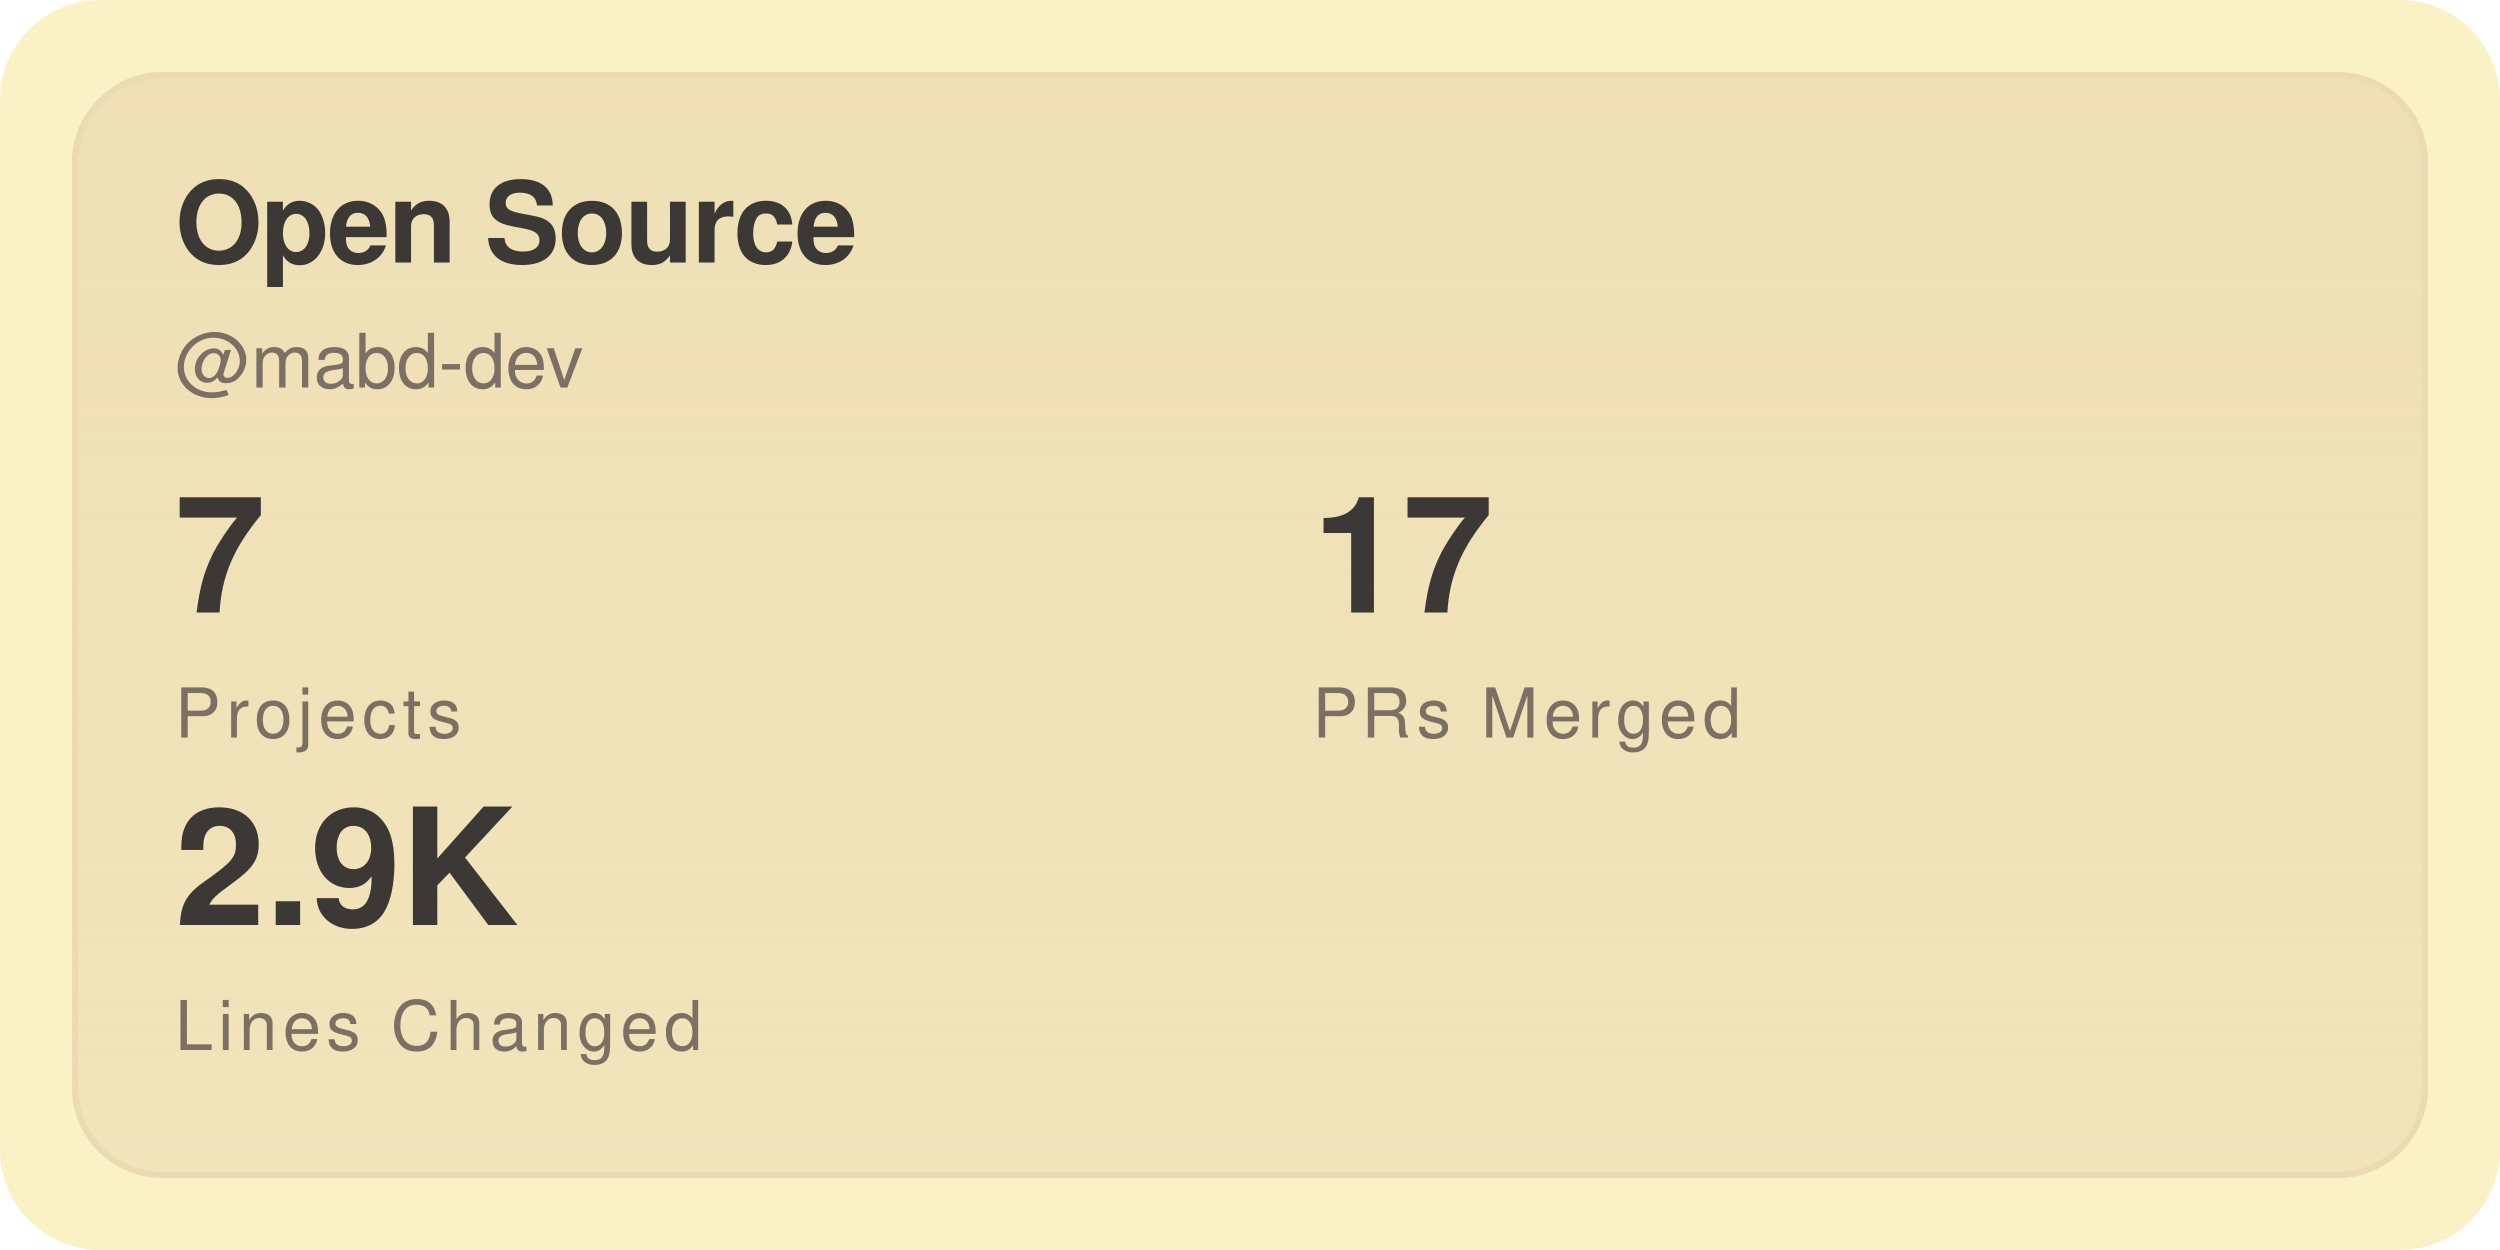
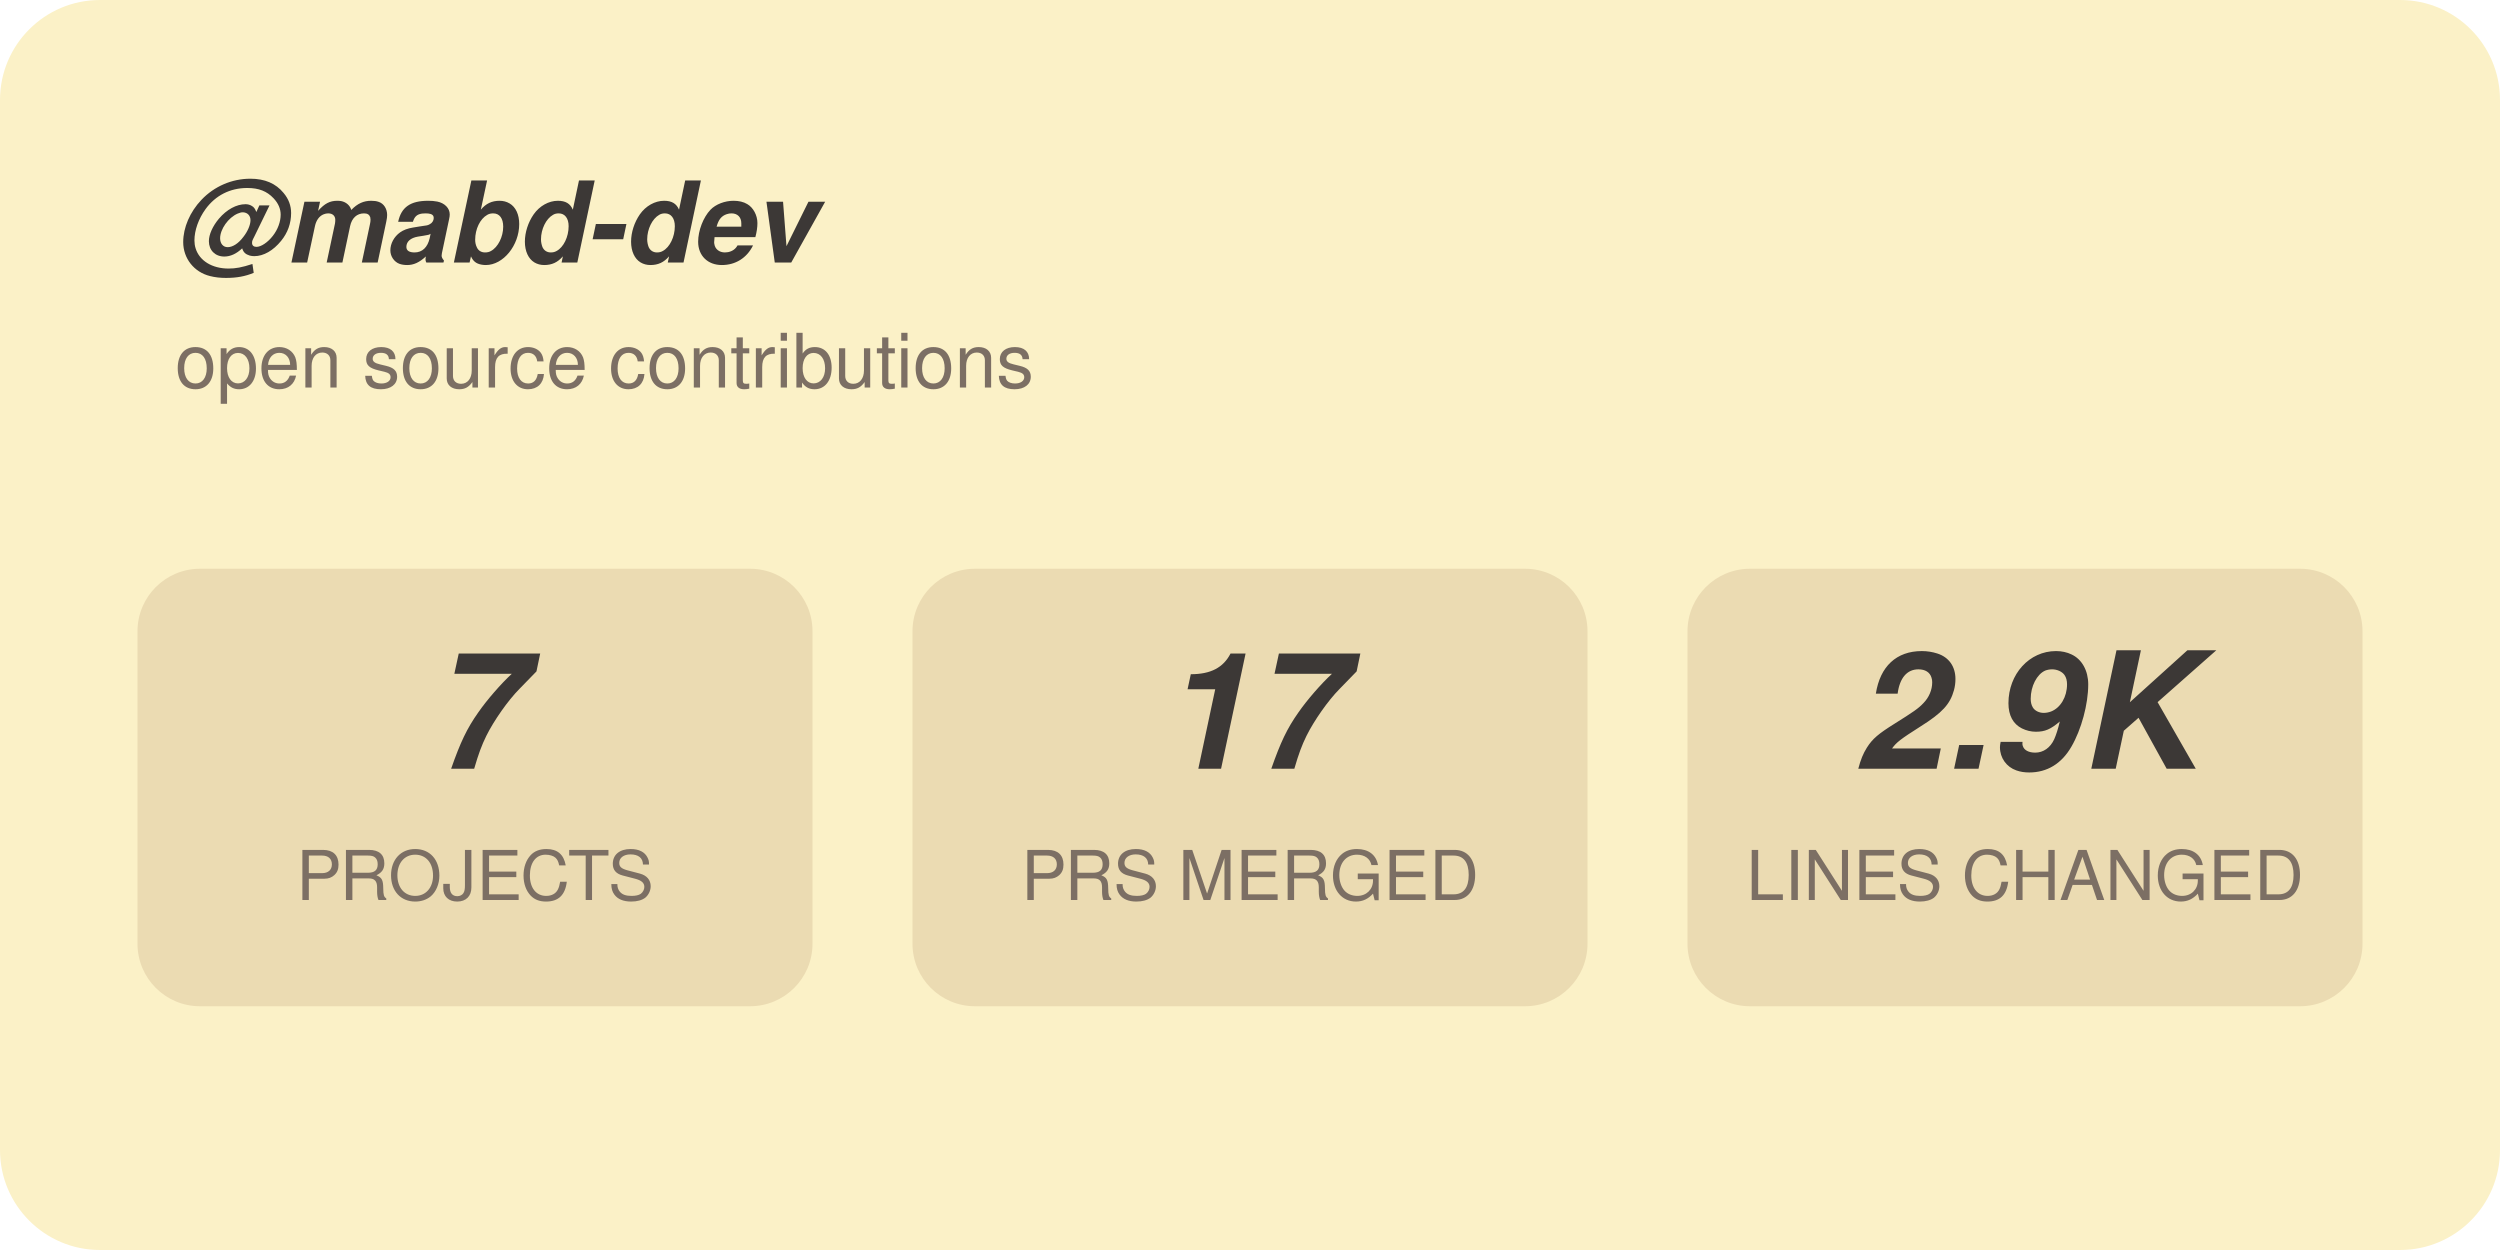
<svg xmlns="http://www.w3.org/2000/svg" width="400" height="200" viewBox="0 0 400 200" role="img" aria-label="Open Source Contribution Summary">
  <defs>
    <style>
      text {
        font-family: system-ui, -apple-system, BlinkMacSystemFont,
                     "Segoe UI", Helvetica, Arial, sans-serif;
      }
- 
      .bg {
        fill: #fbf1c7;
      }
- 
      .card {
-         fill: url(#cardGradient);
-         stroke: #ebdbb2;
-         stroke-width: 1;
-         rx: 14;
+         fill: #ebdbb2;
      }
- 
-       .title {
+       .username {
        font-size: 18px;
-         font-weight: 800;
+         font-style: italic;
+         font-weight: 700;
        fill: #3c3836;
-         letter-spacing: -0.3px;
      }
- 
      .subtitle {
        font-size: 12px;
        fill: #7c6f64;
      }
- 
-       .label {
+       .stat-value {
+         font-size: 26px;
+         font-style: italic;
+         font-weight: 700;
+         fill: #3c3836;
+       }
+       .stat-label {
        font-size: 11px;
-         text-transform: uppercase;
-         letter-spacing: 0.08em;
        fill: #7c6f64;
      }
- 
-       .value {
-         font-size: 26px;
-         font-weight: 800;
-         fill: #3c3836;
-       }
    </style>
-     <linearGradient id="cardGradient" x1="0" y1="0" x2="0" y2="1">
-       <stop offset="0%" stop-color="#ebdbb2" stop-opacity="0.8" />
-       <stop offset="100%" stop-color="#ebdbb2" stop-opacity="0.6" />
-     </linearGradient>
  </defs>
-   <rect class="bg" x="0" y="0" width="400" height="200" rx="16" />
-   <rect class="card" x="12" y="12" width="376" height="176" />
-   <text class="title" x="28" y="42">Open Source</text>
-   <text class="subtitle" x="28" y="62">@mabd-dev</text>
-   <g transform="translate(28, 98)">
-     <text class="value">7</text>
-     <text class="label" y="20">Projects</text>
-   </g>
-   <g transform="translate(210, 98)">
-     <text class="value">17</text>
-     <text class="label" y="20">PRs Merged</text>
-   </g>
-   <g transform="translate(28, 148)">
-     <text class="value">2.9K</text>
-     <text class="label" y="20">Lines Changed</text>
-   </g>
+   <rect class="bg" width="400" height="200" rx="16" />
+   <text class="username" x="28" y="42">@mabd-dev</text>
+   <text class="subtitle" x="28" y="62">open source contributions</text>
+   <rect class="card" x="22" y="91" width="108" height="70" rx="10" />
+   <rect class="card" x="146" y="91" width="108" height="70" rx="10" />
+   <rect class="card" x="270" y="91" width="108" height="70" rx="10" />
+   <text class="stat-value" x="76" y="123" text-anchor="middle">7</text>
+   <text class="stat-label" x="76" y="144" text-anchor="middle">PROJECTS</text>
+   <text class="stat-value" x="200" y="123" text-anchor="middle">17</text>
+   <text class="stat-label" x="200" y="144" text-anchor="middle">PRS MERGED</text>
+   <text class="stat-value" x="324" y="123" text-anchor="middle">2.9K</text>
+   <text class="stat-label" x="324" y="144" text-anchor="middle">LINES CHANGED</text>
</svg>
